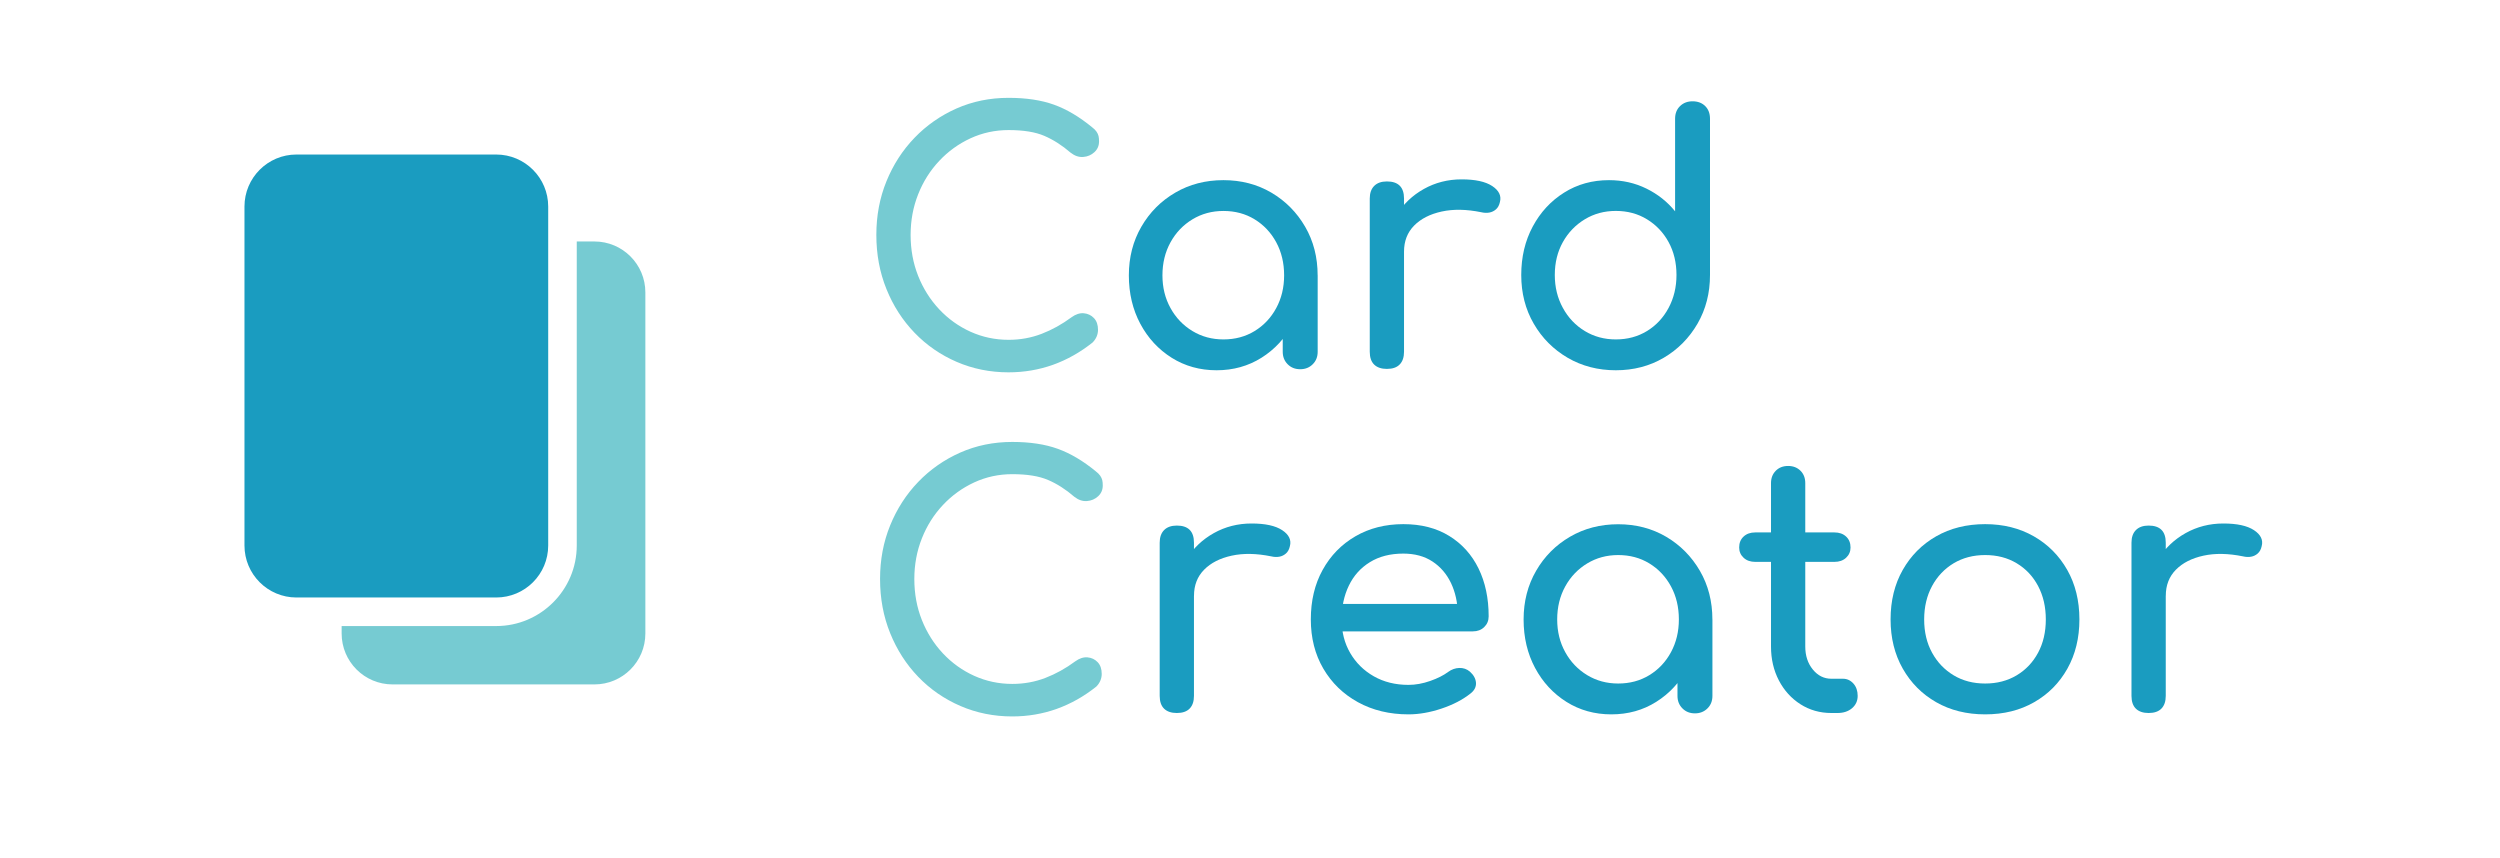
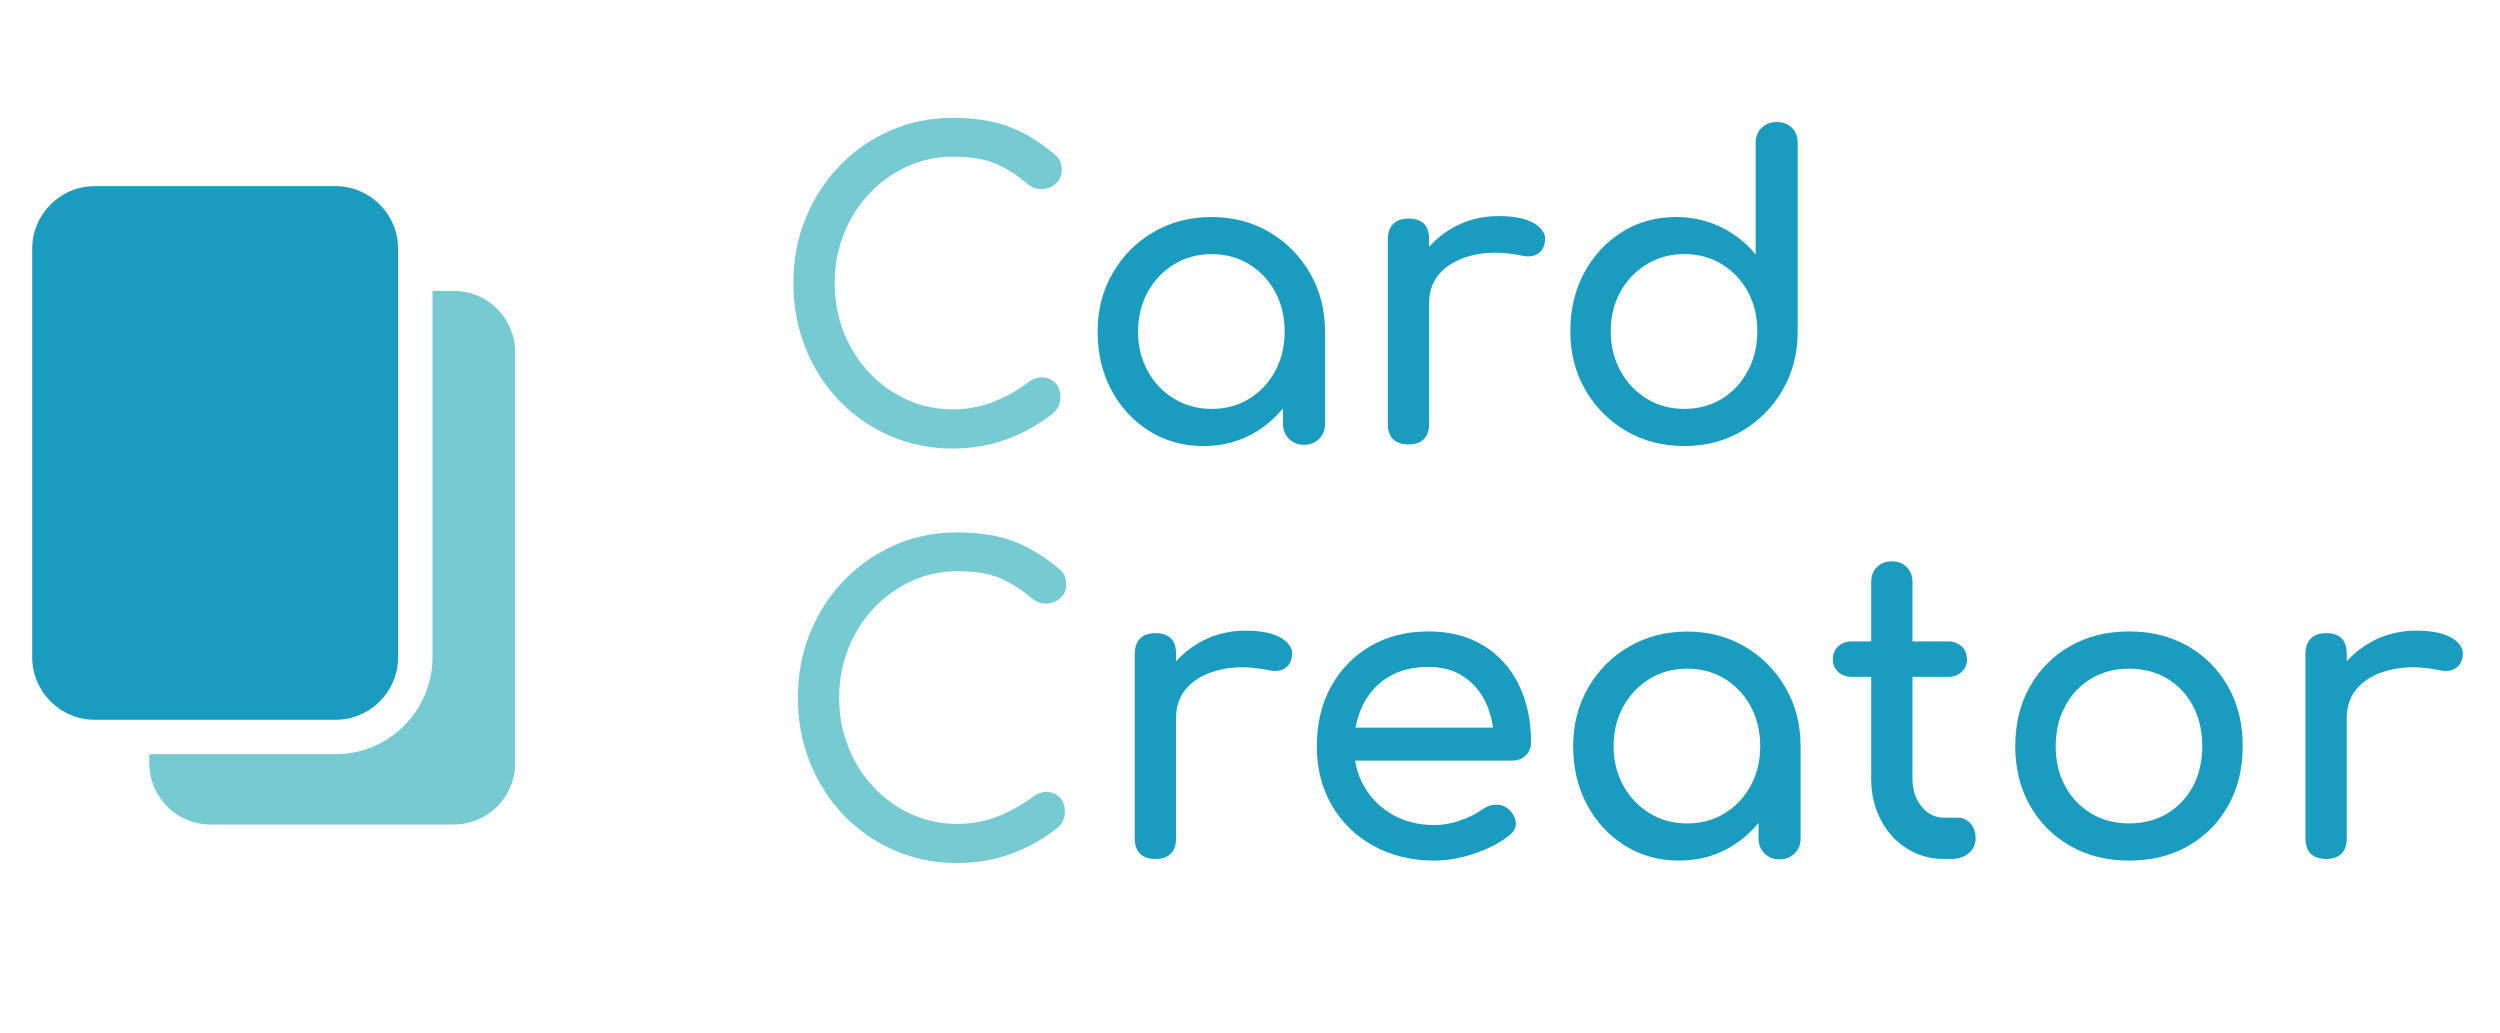
- <svg xmlns="http://www.w3.org/2000/svg" version="1.1" id="Capa_1" x="0px" y="0px" viewBox="0 0 700.38 240.16" style="enable-background:new 0 0 700.38 240.16;" xml:space="preserve">
-   <style type="text/css">
- 	.st0{fill:#76CBD2;}
- 	.st1{fill:#1A9CC0;}
- </style>
+ <svg xmlns="http://www.w3.org/2000/svg" width="581.38" height="240.16">
+   <style type="text/css">.st0{fill:#76CBD2;}
+ 	.st1{fill:#1A9CC0;}</style>
  <g>
-     <path class="st0" d="M282.56,104.31c-5.18,0-10.03-0.98-14.54-2.93c-4.51-1.95-8.45-4.67-11.81-8.16   c-3.36-3.49-5.99-7.57-7.87-12.24c-1.89-4.67-2.83-9.73-2.83-15.17c0-5.38,0.94-10.38,2.83-15.02c1.89-4.64,4.51-8.7,7.87-12.19   c3.36-3.49,7.28-6.22,11.76-8.21c4.48-1.98,9.34-2.98,14.59-2.98c4.93,0,9.17,0.64,12.72,1.92c3.55,1.28,7.12,3.39,10.7,6.34   c0.51,0.38,0.91,0.78,1.2,1.2c0.29,0.42,0.48,0.83,0.58,1.25c0.1,0.42,0.14,0.91,0.14,1.49c0,1.22-0.43,2.22-1.3,3.02   c-0.86,0.8-1.91,1.25-3.12,1.34c-1.22,0.1-2.4-0.3-3.55-1.2c-2.37-2.05-4.82-3.61-7.34-4.7c-2.53-1.09-5.87-1.63-10.03-1.63   c-3.78,0-7.33,0.77-10.66,2.3c-3.33,1.54-6.26,3.65-8.78,6.34c-2.53,2.69-4.5,5.81-5.9,9.36c-1.41,3.55-2.11,7.34-2.11,11.38   c0,4.1,0.7,7.92,2.11,11.47c1.41,3.55,3.38,6.67,5.9,9.36c2.53,2.69,5.46,4.79,8.78,6.29c3.33,1.5,6.88,2.26,10.66,2.26   c3.26,0,6.35-0.56,9.26-1.68c2.91-1.12,5.71-2.67,8.4-4.66c1.15-0.83,2.29-1.2,3.41-1.1c1.12,0.1,2.06,0.54,2.83,1.34   c0.77,0.8,1.15,1.9,1.15,3.31c0,0.64-0.13,1.26-0.38,1.87c-0.26,0.61-0.64,1.17-1.15,1.68c-3.46,2.75-7.15,4.83-11.09,6.24   C291.05,103.6,286.91,104.31,282.56,104.31z" />
+     <rect fill="none" id="canvas_background" height="242.16" width="583.38" y="-1" x="-1" />
  </g>
  <g>
-     <path class="st1" d="M340.83,103.73c-4.67,0-8.87-1.17-12.58-3.5c-3.71-2.34-6.64-5.5-8.78-9.5c-2.14-4-3.22-8.53-3.22-13.58   c0-5.06,1.17-9.6,3.5-13.63c2.33-4.03,5.5-7.22,9.5-9.55c4-2.34,8.5-3.5,13.49-3.5s9.47,1.17,13.44,3.5   c3.97,2.34,7.12,5.52,9.46,9.55c2.34,4.03,3.5,8.58,3.5,13.63h-3.74c0,5.06-1.07,9.58-3.22,13.58c-2.14,4-5.07,7.17-8.78,9.5   C349.69,102.56,345.5,103.73,340.83,103.73z M342.75,95.09c3.26,0,6.17-0.78,8.74-2.35c2.56-1.57,4.58-3.71,6.05-6.43   c1.47-2.72,2.21-5.77,2.21-9.17c0-3.46-0.74-6.54-2.21-9.26c-1.47-2.72-3.49-4.86-6.05-6.43c-2.56-1.57-5.47-2.35-8.74-2.35   c-3.2,0-6.1,0.78-8.69,2.35c-2.59,1.57-4.64,3.71-6.14,6.43c-1.5,2.72-2.26,5.81-2.26,9.26c0,3.39,0.75,6.45,2.26,9.17   c1.5,2.72,3.55,4.86,6.14,6.43C336.65,94.31,339.55,95.09,342.75,95.09z M364.25,103.44c-1.41,0-2.58-0.46-3.5-1.39   c-0.93-0.93-1.39-2.1-1.39-3.5V83.86l1.82-10.18l7.97,3.46v21.41c0,1.41-0.46,2.58-1.39,3.5   C366.83,102.98,365.66,103.44,364.25,103.44z" />
-     <path class="st1" d="M388.54,103.35c-1.54,0-2.72-0.4-3.55-1.2c-0.83-0.8-1.25-2-1.25-3.6V55.63c0-1.54,0.42-2.72,1.25-3.55   c0.83-0.83,2.02-1.25,3.55-1.25c1.6,0,2.8,0.4,3.6,1.2c0.8,0.8,1.2,2,1.2,3.6v42.91c0,1.54-0.4,2.72-1.2,3.55   C391.34,102.93,390.14,103.35,388.54,103.35z M388.44,70.51c0-3.84,0.94-7.28,2.83-10.32c1.89-3.04,4.43-5.46,7.63-7.25   c3.2-1.79,6.72-2.69,10.56-2.69s6.7,0.62,8.59,1.87c1.89,1.25,2.61,2.74,2.16,4.46c-0.19,0.9-0.56,1.58-1.1,2.06   c-0.54,0.48-1.17,0.78-1.87,0.91c-0.7,0.13-1.47,0.1-2.3-0.1c-4.1-0.83-7.78-0.9-11.04-0.19c-3.26,0.71-5.84,2.02-7.73,3.94   c-1.89,1.92-2.83,4.35-2.83,7.3H388.44z" />
-     <path class="st1" d="M452.67,103.73c-4.99,0-9.49-1.17-13.49-3.5c-4-2.34-7.17-5.52-9.5-9.55c-2.34-4.03-3.5-8.58-3.5-13.63   c0-5.05,1.07-9.58,3.22-13.58c2.14-4,5.07-7.17,8.78-9.5c3.71-2.34,7.9-3.5,12.58-3.5c3.78,0,7.26,0.78,10.46,2.35   c3.2,1.57,5.89,3.7,8.06,6.38V33.27c0-1.47,0.46-2.65,1.39-3.55c0.93-0.9,2.1-1.34,3.5-1.34c1.47,0,2.66,0.45,3.55,1.34   c0.9,0.9,1.34,2.08,1.34,3.55v43.78c0,5.06-1.17,9.6-3.5,13.63c-2.34,4.03-5.49,7.22-9.46,9.55   C462.14,102.56,457.66,103.73,452.67,103.73z M452.67,95.09c3.26,0,6.17-0.78,8.74-2.35c2.56-1.57,4.58-3.73,6.05-6.48   c1.47-2.75,2.21-5.82,2.21-9.22c0-3.46-0.74-6.53-2.21-9.22c-1.47-2.69-3.49-4.81-6.05-6.38c-2.56-1.57-5.47-2.35-8.74-2.35   c-3.2,0-6.1,0.78-8.69,2.35c-2.59,1.57-4.64,3.7-6.14,6.38c-1.5,2.69-2.26,5.76-2.26,9.22c0,3.39,0.75,6.47,2.26,9.22   c1.5,2.75,3.55,4.91,6.14,6.48C446.57,94.31,449.47,95.09,452.67,95.09z" />
+     <g id="svg_1">
+       <path id="svg_2" d="m221.56,104.31c-5.18,0 -10.03,-0.98 -14.54,-2.93c-4.51,-1.95 -8.45,-4.67 -11.81,-8.16c-3.36,-3.49 -5.99,-7.57 -7.87,-12.24c-1.89,-4.67 -2.83,-9.73 -2.83,-15.17c0,-5.38 0.94,-10.38 2.83,-15.02c1.89,-4.64 4.51,-8.7 7.87,-12.19c3.36,-3.49 7.28,-6.22 11.76,-8.21c4.48,-1.98 9.34,-2.98 14.59,-2.98c4.93,0 9.17,0.64 12.72,1.92c3.55,1.28 7.12,3.39 10.7,6.34c0.51,0.38 0.91,0.78 1.2,1.2c0.29,0.42 0.48,0.83 0.58,1.25c0.1,0.42 0.14,0.91 0.14,1.49c0,1.22 -0.43,2.22 -1.3,3.02c-0.86,0.8 -1.91,1.25 -3.12,1.34c-1.22,0.1 -2.4,-0.3 -3.55,-1.2c-2.37,-2.05 -4.82,-3.61 -7.34,-4.7c-2.53,-1.09 -5.87,-1.63 -10.03,-1.63c-3.78,0 -7.33,0.77 -10.66,2.3c-3.33,1.54 -6.26,3.65 -8.78,6.34c-2.53,2.69 -4.5,5.81 -5.9,9.36c-1.41,3.55 -2.11,7.34 -2.11,11.38c0,4.1 0.7,7.92 2.11,11.47c1.41,3.55 3.38,6.67 5.9,9.36c2.53,2.69 5.46,4.79 8.78,6.29c3.33,1.5 6.88,2.26 10.66,2.26c3.26,0 6.35,-0.56 9.26,-1.68c2.91,-1.12 5.71,-2.67 8.4,-4.66c1.15,-0.83 2.29,-1.2 3.41,-1.1c1.12,0.1 2.06,0.54 2.83,1.34c0.77,0.8 1.15,1.9 1.15,3.31c0,0.64 -0.13,1.26 -0.38,1.87c-0.26,0.61 -0.64,1.17 -1.15,1.68c-3.46,2.75 -7.15,4.83 -11.09,6.24c-3.94,1.4 -8.08,2.11 -12.43,2.11z" class="st0" />
+     </g>
+     <g id="svg_3">
+       <path id="svg_4" d="m279.83,103.73c-4.67,0 -8.87,-1.17 -12.58,-3.5c-3.71,-2.34 -6.64,-5.5 -8.78,-9.5c-2.14,-4 -3.22,-8.53 -3.22,-13.58c0,-5.06 1.17,-9.6 3.5,-13.63c2.33,-4.03 5.5,-7.22 9.5,-9.55c4,-2.34 8.5,-3.5 13.49,-3.5s9.47,1.17 13.44,3.5c3.97,2.34 7.12,5.52 9.46,9.55c2.34,4.03 3.5,8.58 3.5,13.63l-3.74,0c0,5.06 -1.07,9.58 -3.22,13.58c-2.14,4 -5.07,7.17 -8.78,9.5c-3.71,2.33 -7.9,3.5 -12.57,3.5zm1.92,-8.64c3.26,0 6.17,-0.78 8.74,-2.35c2.56,-1.57 4.58,-3.71 6.05,-6.43c1.47,-2.72 2.21,-5.77 2.21,-9.17c0,-3.46 -0.74,-6.54 -2.21,-9.26c-1.47,-2.72 -3.49,-4.86 -6.05,-6.43c-2.56,-1.57 -5.47,-2.35 -8.74,-2.35c-3.2,0 -6.1,0.78 -8.69,2.35c-2.59,1.57 -4.64,3.71 -6.14,6.43c-1.5,2.72 -2.26,5.81 -2.26,9.26c0,3.39 0.75,6.45 2.26,9.17c1.5,2.72 3.55,4.86 6.14,6.43c2.59,1.57 5.49,2.35 8.69,2.35zm21.5,8.35c-1.41,0 -2.58,-0.46 -3.5,-1.39c-0.93,-0.93 -1.39,-2.1 -1.39,-3.5l0,-14.69l1.82,-10.18l7.97,3.46l0,21.41c0,1.41 -0.46,2.58 -1.39,3.5c-0.93,0.93 -2.1,1.39 -3.51,1.39z" class="st1" />
+       <path id="svg_5" d="m327.54,103.35c-1.54,0 -2.72,-0.4 -3.55,-1.2c-0.83,-0.8 -1.25,-2 -1.25,-3.6l0,-42.92c0,-1.54 0.42,-2.72 1.25,-3.55c0.83,-0.83 2.02,-1.25 3.55,-1.25c1.6,0 2.8,0.4 3.6,1.2c0.8,0.8 1.2,2 1.2,3.6l0,42.91c0,1.54 -0.4,2.72 -1.2,3.55c-0.8,0.84 -2,1.26 -3.6,1.26zm-0.1,-32.84c0,-3.84 0.94,-7.28 2.83,-10.32c1.89,-3.04 4.43,-5.46 7.63,-7.25c3.2,-1.79 6.72,-2.69 10.56,-2.69s6.7,0.62 8.59,1.87c1.89,1.25 2.61,2.74 2.16,4.46c-0.19,0.9 -0.56,1.58 -1.1,2.06c-0.54,0.48 -1.17,0.78 -1.87,0.91c-0.7,0.13 -1.47,0.1 -2.3,-0.1c-4.1,-0.83 -7.78,-0.9 -11.04,-0.19c-3.26,0.71 -5.84,2.02 -7.73,3.94c-1.89,1.92 -2.83,4.35 -2.83,7.3l-4.9,0l0,0.01z" class="st1" />
+       <path id="svg_6" d="m391.67,103.73c-4.99,0 -9.49,-1.17 -13.49,-3.5c-4,-2.34 -7.17,-5.52 -9.5,-9.55c-2.34,-4.03 -3.5,-8.58 -3.5,-13.63c0,-5.05 1.07,-9.58 3.22,-13.58c2.14,-4 5.07,-7.17 8.78,-9.5c3.71,-2.34 7.9,-3.5 12.58,-3.5c3.78,0 7.26,0.78 10.46,2.35c3.2,1.57 5.89,3.7 8.06,6.38l0,-25.93c0,-1.47 0.46,-2.65 1.39,-3.55c0.93,-0.9 2.1,-1.34 3.5,-1.34c1.47,0 2.66,0.45 3.55,1.34c0.9,0.9 1.34,2.08 1.34,3.55l0,43.78c0,5.06 -1.17,9.6 -3.5,13.63c-2.34,4.03 -5.49,7.22 -9.46,9.55c-3.96,2.33 -8.44,3.5 -13.43,3.5zm0,-8.64c3.26,0 6.17,-0.78 8.74,-2.35c2.56,-1.57 4.58,-3.73 6.05,-6.48c1.47,-2.75 2.21,-5.82 2.21,-9.22c0,-3.46 -0.74,-6.53 -2.21,-9.22c-1.47,-2.69 -3.49,-4.81 -6.05,-6.38c-2.56,-1.57 -5.47,-2.35 -8.74,-2.35c-3.2,0 -6.1,0.78 -8.69,2.35c-2.59,1.57 -4.64,3.7 -6.14,6.38c-1.5,2.69 -2.26,5.76 -2.26,9.22c0,3.39 0.75,6.47 2.26,9.22c1.5,2.75 3.55,4.91 6.14,6.48c2.59,1.57 5.49,2.35 8.69,2.35z" class="st1" />
+     </g>
+     <g id="svg_7">
+       <path id="svg_8" d="m222.6,200.71c-5.18,0 -10.03,-0.98 -14.54,-2.93c-4.51,-1.95 -8.45,-4.67 -11.81,-8.16c-3.36,-3.49 -5.98,-7.57 -7.87,-12.24c-1.89,-4.67 -2.83,-9.73 -2.83,-15.17c0,-5.38 0.94,-10.38 2.83,-15.02c1.89,-4.64 4.51,-8.7 7.87,-12.19c3.36,-3.49 7.28,-6.22 11.76,-8.21c4.48,-1.98 9.34,-2.98 14.59,-2.98c4.93,0 9.17,0.64 12.72,1.92c3.55,1.28 7.12,3.39 10.7,6.34c0.51,0.38 0.91,0.79 1.2,1.2c0.29,0.42 0.48,0.83 0.58,1.25c0.1,0.42 0.14,0.91 0.14,1.49c0,1.22 -0.43,2.22 -1.3,3.02c-0.86,0.8 -1.91,1.25 -3.12,1.34c-1.22,0.1 -2.4,-0.3 -3.55,-1.2c-2.37,-2.05 -4.82,-3.62 -7.34,-4.7c-2.53,-1.09 -5.87,-1.63 -10.03,-1.63c-3.78,0 -7.33,0.77 -10.66,2.3c-3.33,1.54 -6.26,3.65 -8.78,6.34c-2.53,2.69 -4.5,5.81 -5.9,9.36c-1.41,3.55 -2.11,7.34 -2.11,11.38c0,4.1 0.7,7.92 2.11,11.47c1.41,3.55 3.38,6.67 5.9,9.36c2.53,2.69 5.46,4.79 8.78,6.29c3.33,1.5 6.88,2.26 10.66,2.26c3.26,0 6.35,-0.56 9.26,-1.68c2.91,-1.12 5.71,-2.67 8.4,-4.66c1.15,-0.83 2.29,-1.2 3.41,-1.1c1.12,0.1 2.06,0.54 2.83,1.34c0.77,0.8 1.15,1.9 1.15,3.31c0,0.64 -0.13,1.26 -0.38,1.87c-0.26,0.61 -0.64,1.17 -1.15,1.68c-3.46,2.75 -7.15,4.83 -11.09,6.24c-3.94,1.4 -8.08,2.11 -12.43,2.11z" class="st0" />
+     </g>
+     <g id="svg_9">
+       <path id="svg_10" d="m268.69,199.75c-1.54,0 -2.72,-0.4 -3.55,-1.2c-0.83,-0.8 -1.25,-2 -1.25,-3.6l0,-42.91c0,-1.54 0.42,-2.72 1.25,-3.55c0.83,-0.83 2.02,-1.25 3.55,-1.25c1.6,0 2.8,0.4 3.6,1.2c0.8,0.8 1.2,2 1.2,3.6l0,42.91c0,1.54 -0.4,2.72 -1.2,3.55c-0.8,0.83 -2,1.25 -3.6,1.25zm-0.09,-32.83c0,-3.84 0.94,-7.28 2.83,-10.32c1.89,-3.04 4.43,-5.46 7.63,-7.25c3.2,-1.79 6.72,-2.69 10.56,-2.69s6.7,0.62 8.59,1.87c1.89,1.25 2.61,2.74 2.16,4.46c-0.19,0.9 -0.56,1.58 -1.1,2.06c-0.54,0.48 -1.17,0.79 -1.87,0.91c-0.7,0.13 -1.47,0.1 -2.3,-0.1c-4.1,-0.83 -7.78,-0.9 -11.04,-0.19c-3.26,0.71 -5.84,2.02 -7.73,3.94c-1.89,1.92 -2.83,4.35 -2.83,7.3l-4.9,0l0,0.01z" class="st1" />
+       <path id="svg_11" d="m333.59,200.13c-5.31,0 -10.03,-1.14 -14.16,-3.41c-4.13,-2.27 -7.36,-5.41 -9.7,-9.41c-2.34,-4 -3.5,-8.59 -3.5,-13.78c0,-5.25 1.1,-9.87 3.31,-13.87c2.21,-4 5.26,-7.14 9.17,-9.41c3.9,-2.27 8.38,-3.41 13.44,-3.41c4.99,0 9.28,1.1 12.86,3.31c3.58,2.21 6.32,5.25 8.21,9.12c1.89,3.87 2.83,8.34 2.83,13.39c0,1.22 -0.42,2.22 -1.25,3.02c-0.83,0.8 -1.89,1.2 -3.17,1.2l-38.69,0l0,-7.68l38.4,0l-3.94,2.69c-0.06,-3.2 -0.71,-6.06 -1.92,-8.59c-1.22,-2.53 -2.94,-4.53 -5.18,-6c-2.24,-1.47 -4.96,-2.21 -8.16,-2.21c-3.65,0 -6.77,0.8 -9.36,2.4c-2.59,1.6 -4.56,3.79 -5.9,6.58c-1.34,2.78 -2.02,5.94 -2.02,9.46c0,3.52 0.8,6.66 2.4,9.41c1.6,2.75 3.81,4.93 6.62,6.53c2.82,1.6 6.05,2.4 9.7,2.4c1.98,0 4.02,-0.37 6.1,-1.1c2.08,-0.73 3.76,-1.58 5.04,-2.54c0.96,-0.7 2,-1.07 3.12,-1.1c1.12,-0.03 2.09,0.3 2.93,1.01c1.09,0.96 1.66,2.02 1.73,3.17c0.06,1.15 -0.45,2.14 -1.54,2.98c-2.18,1.73 -4.88,3.14 -8.11,4.22c-3.23,1.08 -6.32,1.62 -9.26,1.62z" class="st1" />
+       <path id="svg_12" d="m390.42,200.13c-4.67,0 -8.87,-1.17 -12.58,-3.5c-3.71,-2.34 -6.64,-5.5 -8.78,-9.5c-2.14,-4 -3.22,-8.53 -3.22,-13.58c0,-5.06 1.17,-9.6 3.5,-13.63c2.33,-4.03 5.5,-7.22 9.5,-9.55c4,-2.33 8.5,-3.5 13.49,-3.5s9.47,1.17 13.44,3.5c3.97,2.34 7.12,5.52 9.46,9.55c2.34,4.03 3.5,8.58 3.5,13.63l-3.74,0c0,5.06 -1.07,9.58 -3.22,13.58c-2.14,4 -5.07,7.17 -8.78,9.5c-3.71,2.34 -7.9,3.5 -12.57,3.5zm1.92,-8.64c3.26,0 6.17,-0.78 8.74,-2.35c2.56,-1.57 4.58,-3.71 6.05,-6.43c1.47,-2.72 2.21,-5.78 2.21,-9.17c0,-3.46 -0.74,-6.54 -2.21,-9.26c-1.47,-2.72 -3.49,-4.86 -6.05,-6.43c-2.56,-1.57 -5.47,-2.35 -8.74,-2.35c-3.2,0 -6.1,0.78 -8.69,2.35c-2.59,1.57 -4.64,3.71 -6.14,6.43c-1.5,2.72 -2.26,5.81 -2.26,9.26c0,3.39 0.75,6.45 2.26,9.17c1.5,2.72 3.55,4.86 6.14,6.43c2.59,1.57 5.49,2.35 8.69,2.35zm21.5,8.36c-1.41,0 -2.58,-0.46 -3.5,-1.39c-0.93,-0.93 -1.39,-2.1 -1.39,-3.5l0,-14.69l1.82,-10.18l7.97,3.46l0,21.41c0,1.41 -0.46,2.58 -1.39,3.5c-0.93,0.92 -2.1,1.39 -3.51,1.39z" class="st1" />
+       <path id="svg_13" d="m430.74,157.41c-1.34,0 -2.43,-0.38 -3.26,-1.15c-0.83,-0.77 -1.25,-1.73 -1.25,-2.88c0,-1.28 0.42,-2.3 1.25,-3.07c0.83,-0.77 1.92,-1.15 3.26,-1.15l22.18,0c1.34,0 2.43,0.38 3.26,1.15c0.83,0.77 1.25,1.79 1.25,3.07c0,1.15 -0.42,2.11 -1.25,2.88c-0.83,0.77 -1.92,1.15 -3.26,1.15l-22.18,0zm21.31,42.34c-3.2,0 -6.08,-0.82 -8.64,-2.45s-4.58,-3.86 -6.05,-6.67c-1.47,-2.82 -2.21,-5.98 -2.21,-9.5l0,-45.79c0,-1.41 0.45,-2.56 1.34,-3.46c0.9,-0.9 2.05,-1.34 3.46,-1.34c1.41,0 2.56,0.45 3.46,1.34c0.9,0.9 1.34,2.05 1.34,3.46l0,45.79c0,2.56 0.7,4.7 2.11,6.43c1.41,1.73 3.14,2.59 5.18,2.59l3.26,0c1.15,0 2.13,0.45 2.93,1.34c0.8,0.9 1.2,2.05 1.2,3.46c0,1.41 -0.53,2.56 -1.58,3.46c-1.06,0.9 -2.42,1.34 -4.08,1.34l-1.72,0z" class="st1" />
+       <path id="svg_14" d="m495.15,200.13c-5.18,0 -9.76,-1.14 -13.73,-3.41c-3.97,-2.27 -7.09,-5.41 -9.36,-9.41c-2.27,-4 -3.41,-8.59 -3.41,-13.78c0,-5.25 1.14,-9.87 3.41,-13.87c2.27,-4 5.39,-7.14 9.36,-9.41c3.97,-2.27 8.54,-3.41 13.73,-3.41c5.12,0 9.66,1.14 13.63,3.41c3.97,2.27 7.09,5.41 9.36,9.41c2.27,4 3.41,8.63 3.41,13.87c0,5.18 -1.12,9.78 -3.36,13.78c-2.24,4 -5.34,7.14 -9.31,9.41c-3.97,2.28 -8.54,3.41 -13.73,3.41zm0,-8.64c3.33,0 6.27,-0.77 8.83,-2.3c2.56,-1.54 4.56,-3.65 6,-6.34c1.44,-2.69 2.16,-5.79 2.16,-9.31c0,-3.52 -0.72,-6.64 -2.16,-9.36c-1.44,-2.72 -3.44,-4.85 -6,-6.38c-2.56,-1.54 -5.5,-2.3 -8.83,-2.3c-3.33,0 -6.27,0.77 -8.83,2.3c-2.56,1.54 -4.58,3.66 -6.05,6.38c-1.47,2.72 -2.21,5.84 -2.21,9.36c0,3.52 0.73,6.62 2.21,9.31c1.47,2.69 3.49,4.8 6.05,6.34c2.56,1.54 5.5,2.3 8.83,2.3z" class="st1" />
+       <path id="svg_15" d="m540.94,199.75c-1.54,0 -2.72,-0.4 -3.55,-1.2c-0.83,-0.8 -1.25,-2 -1.25,-3.6l0,-42.91c0,-1.54 0.42,-2.72 1.25,-3.55c0.83,-0.83 2.02,-1.25 3.55,-1.25c1.6,0 2.8,0.4 3.6,1.2c0.8,0.8 1.2,2 1.2,3.6l0,42.91c0,1.54 -0.4,2.72 -1.2,3.55c-0.8,0.83 -2,1.25 -3.6,1.25zm-0.09,-32.83c0,-3.84 0.94,-7.28 2.83,-10.32c1.89,-3.04 4.43,-5.46 7.63,-7.25c3.2,-1.79 6.72,-2.69 10.56,-2.69s6.7,0.62 8.59,1.87c1.89,1.25 2.61,2.74 2.16,4.46c-0.19,0.9 -0.56,1.58 -1.1,2.06c-0.54,0.48 -1.17,0.79 -1.87,0.91c-0.7,0.13 -1.47,0.1 -2.3,-0.1c-4.1,-0.83 -7.78,-0.9 -11.04,-0.19c-3.26,0.71 -5.84,2.02 -7.73,3.94c-1.89,1.92 -2.83,4.35 -2.83,7.3l-4.9,0l0,0.01z" class="st1" />
+     </g>
+     <path id="svg_16" d="m119.8,81.92l0,95.55c0,7.89 -6.39,14.27 -14.27,14.27l-56.55,0c-7.88,0 -14.27,-6.38 -14.27,-14.27l0,-2.08l43.3,0c12.45,0 22.57,-10.13 22.57,-22.57l0,-85.17l4.95,0c7.88,0 14.27,6.39 14.27,14.27z" class="st0" />
+     <path id="svg_17" d="m92.58,57.86l0,94.96c0,8.05 -6.52,14.57 -14.57,14.57l-55.96,0c-8.04,0 -14.56,-6.52 -14.56,-14.57l0,-94.96c0,-8.04 6.52,-14.57 14.56,-14.57l55.96,0c8.05,0 14.57,6.54 14.57,14.57z" class="st1" />
  </g>
-   <g>
-     <path class="st0" d="M283.6,200.71c-5.18,0-10.03-0.98-14.54-2.93c-4.51-1.95-8.45-4.67-11.81-8.16   c-3.36-3.49-5.98-7.57-7.87-12.24c-1.89-4.67-2.83-9.73-2.83-15.17c0-5.38,0.94-10.38,2.83-15.02c1.89-4.64,4.51-8.7,7.87-12.19   c3.36-3.49,7.28-6.22,11.76-8.21c4.48-1.98,9.34-2.98,14.59-2.98c4.93,0,9.17,0.64,12.72,1.92c3.55,1.28,7.12,3.39,10.7,6.34   c0.51,0.38,0.91,0.79,1.2,1.2c0.29,0.42,0.48,0.83,0.58,1.25c0.1,0.42,0.14,0.91,0.14,1.49c0,1.22-0.43,2.22-1.3,3.02   c-0.86,0.8-1.91,1.25-3.12,1.34c-1.22,0.1-2.4-0.3-3.55-1.2c-2.37-2.05-4.82-3.62-7.34-4.7c-2.53-1.09-5.87-1.63-10.03-1.63   c-3.78,0-7.33,0.77-10.66,2.3c-3.33,1.54-6.26,3.65-8.78,6.34c-2.53,2.69-4.5,5.81-5.9,9.36c-1.41,3.55-2.11,7.34-2.11,11.38   c0,4.1,0.7,7.92,2.11,11.47c1.41,3.55,3.38,6.67,5.9,9.36c2.53,2.69,5.46,4.79,8.78,6.29c3.33,1.5,6.88,2.26,10.66,2.26   c3.26,0,6.35-0.56,9.26-1.68c2.91-1.12,5.71-2.67,8.4-4.66c1.15-0.83,2.29-1.2,3.41-1.1c1.12,0.1,2.06,0.54,2.83,1.34   c0.77,0.8,1.15,1.9,1.15,3.31c0,0.64-0.13,1.26-0.38,1.87c-0.26,0.61-0.64,1.17-1.15,1.68c-3.46,2.75-7.15,4.83-11.09,6.24   C292.09,200,287.95,200.71,283.6,200.71z" />
-   </g>
-   <g>
-     <path class="st1" d="M329.69,199.75c-1.54,0-2.72-0.4-3.55-1.2c-0.83-0.8-1.25-2-1.25-3.6v-42.91c0-1.54,0.42-2.72,1.25-3.55   c0.83-0.83,2.02-1.25,3.55-1.25c1.6,0,2.8,0.4,3.6,1.2c0.8,0.8,1.2,2,1.2,3.6v42.91c0,1.54-0.4,2.72-1.2,3.55   C332.49,199.33,331.29,199.75,329.69,199.75z M329.6,166.92c0-3.84,0.94-7.28,2.83-10.32c1.89-3.04,4.43-5.46,7.63-7.25   c3.2-1.79,6.72-2.69,10.56-2.69s6.7,0.62,8.59,1.87c1.89,1.25,2.61,2.74,2.16,4.46c-0.19,0.9-0.56,1.58-1.1,2.06   c-0.54,0.48-1.17,0.79-1.87,0.91c-0.7,0.13-1.47,0.1-2.3-0.1c-4.1-0.83-7.78-0.9-11.04-0.19c-3.26,0.71-5.84,2.02-7.73,3.94   c-1.89,1.92-2.83,4.35-2.83,7.3H329.6z" />
-     <path class="st1" d="M394.59,200.13c-5.31,0-10.03-1.14-14.16-3.41c-4.13-2.27-7.36-5.41-9.7-9.41c-2.34-4-3.5-8.59-3.5-13.78   c0-5.25,1.1-9.87,3.31-13.87c2.21-4,5.26-7.14,9.17-9.41c3.9-2.27,8.38-3.41,13.44-3.41c4.99,0,9.28,1.1,12.86,3.31   c3.58,2.21,6.32,5.25,8.21,9.12c1.89,3.87,2.83,8.34,2.83,13.39c0,1.22-0.42,2.22-1.25,3.02c-0.83,0.8-1.89,1.2-3.17,1.2h-38.69   v-7.68h38.4l-3.94,2.69c-0.06-3.2-0.71-6.06-1.92-8.59c-1.22-2.53-2.94-4.53-5.18-6c-2.24-1.47-4.96-2.21-8.16-2.21   c-3.65,0-6.77,0.8-9.36,2.4c-2.59,1.6-4.56,3.79-5.9,6.58c-1.34,2.78-2.02,5.94-2.02,9.46c0,3.52,0.8,6.66,2.4,9.41   c1.6,2.75,3.81,4.93,6.62,6.53c2.82,1.6,6.05,2.4,9.7,2.4c1.98,0,4.02-0.37,6.1-1.1c2.08-0.73,3.76-1.58,5.04-2.54   c0.96-0.7,2-1.07,3.12-1.1c1.12-0.03,2.09,0.3,2.93,1.01c1.09,0.96,1.66,2.02,1.73,3.17c0.06,1.15-0.45,2.14-1.54,2.98   c-2.18,1.73-4.88,3.14-8.11,4.22C400.62,199.59,397.53,200.13,394.59,200.13z" />
-     <path class="st1" d="M451.42,200.13c-4.67,0-8.87-1.17-12.58-3.5c-3.71-2.34-6.64-5.5-8.78-9.5c-2.14-4-3.22-8.53-3.22-13.58   c0-5.06,1.17-9.6,3.5-13.63c2.33-4.03,5.5-7.22,9.5-9.55c4-2.33,8.5-3.5,13.49-3.5s9.47,1.17,13.44,3.5   c3.97,2.34,7.12,5.52,9.46,9.55c2.34,4.03,3.5,8.58,3.5,13.63h-3.74c0,5.06-1.07,9.58-3.22,13.58c-2.14,4-5.07,7.17-8.78,9.5   C460.28,198.97,456.09,200.13,451.42,200.13z M453.34,191.49c3.26,0,6.17-0.78,8.74-2.35c2.56-1.57,4.58-3.71,6.05-6.43   c1.47-2.72,2.21-5.78,2.21-9.17c0-3.46-0.74-6.54-2.21-9.26c-1.47-2.72-3.49-4.86-6.05-6.43c-2.56-1.57-5.47-2.35-8.74-2.35   c-3.2,0-6.1,0.78-8.69,2.35c-2.59,1.57-4.64,3.71-6.14,6.43c-1.5,2.72-2.26,5.81-2.26,9.26c0,3.39,0.75,6.45,2.26,9.17   c1.5,2.72,3.55,4.86,6.14,6.43C447.24,190.71,450.14,191.49,453.34,191.49z M474.84,199.85c-1.41,0-2.58-0.46-3.5-1.39   c-0.93-0.93-1.39-2.1-1.39-3.5v-14.69l1.82-10.18l7.97,3.46v21.41c0,1.41-0.46,2.58-1.39,3.5   C477.42,199.38,476.25,199.85,474.84,199.85z" />
-     <path class="st1" d="M491.74,157.41c-1.34,0-2.43-0.38-3.26-1.15c-0.83-0.77-1.25-1.73-1.25-2.88c0-1.28,0.42-2.3,1.25-3.07   c0.83-0.77,1.92-1.15,3.26-1.15h22.18c1.34,0,2.43,0.38,3.26,1.15c0.83,0.77,1.25,1.79,1.25,3.07c0,1.15-0.42,2.11-1.25,2.88   c-0.83,0.77-1.92,1.15-3.26,1.15H491.74z M513.05,199.75c-3.2,0-6.08-0.82-8.64-2.45s-4.58-3.86-6.05-6.67   c-1.47-2.82-2.21-5.98-2.21-9.5v-45.79c0-1.41,0.45-2.56,1.34-3.46c0.9-0.9,2.05-1.34,3.46-1.34c1.41,0,2.56,0.45,3.46,1.34   c0.9,0.9,1.34,2.05,1.34,3.46v45.79c0,2.56,0.7,4.7,2.11,6.43c1.41,1.73,3.14,2.59,5.18,2.59h3.26c1.15,0,2.13,0.45,2.93,1.34   c0.8,0.9,1.2,2.05,1.2,3.46c0,1.41-0.53,2.56-1.58,3.46c-1.06,0.9-2.42,1.34-4.08,1.34H513.05z" />
-     <path class="st1" d="M556.15,200.13c-5.18,0-9.76-1.14-13.73-3.41c-3.97-2.27-7.09-5.41-9.36-9.41c-2.27-4-3.41-8.59-3.41-13.78   c0-5.25,1.14-9.87,3.41-13.87c2.27-4,5.39-7.14,9.36-9.41c3.97-2.27,8.54-3.41,13.73-3.41c5.12,0,9.66,1.14,13.63,3.41   c3.97,2.27,7.09,5.41,9.36,9.41c2.27,4,3.41,8.63,3.41,13.87c0,5.18-1.12,9.78-3.36,13.78c-2.24,4-5.34,7.14-9.31,9.41   C565.91,199,561.34,200.13,556.15,200.13z M556.15,191.49c3.33,0,6.27-0.77,8.83-2.3c2.56-1.54,4.56-3.65,6-6.34   c1.44-2.69,2.16-5.79,2.16-9.31c0-3.52-0.72-6.64-2.16-9.36c-1.44-2.72-3.44-4.85-6-6.38c-2.56-1.54-5.5-2.3-8.83-2.3   c-3.33,0-6.27,0.77-8.83,2.3c-2.56,1.54-4.58,3.66-6.05,6.38c-1.47,2.72-2.21,5.84-2.21,9.36c0,3.52,0.73,6.62,2.21,9.31   c1.47,2.69,3.49,4.8,6.05,6.34C549.88,190.73,552.82,191.49,556.15,191.49z" />
-     <path class="st1" d="M601.94,199.75c-1.54,0-2.72-0.4-3.55-1.2c-0.83-0.8-1.25-2-1.25-3.6v-42.91c0-1.54,0.42-2.72,1.25-3.55   c0.83-0.83,2.02-1.25,3.55-1.25c1.6,0,2.8,0.4,3.6,1.2c0.8,0.8,1.2,2,1.2,3.6v42.91c0,1.54-0.4,2.72-1.2,3.55   C604.74,199.33,603.54,199.75,601.94,199.75z M601.85,166.92c0-3.84,0.94-7.28,2.83-10.32c1.89-3.04,4.43-5.46,7.63-7.25   c3.2-1.79,6.72-2.69,10.56-2.69s6.7,0.62,8.59,1.87c1.89,1.25,2.61,2.74,2.16,4.46c-0.19,0.9-0.56,1.58-1.1,2.06   c-0.54,0.48-1.17,0.79-1.87,0.91c-0.7,0.13-1.47,0.1-2.3-0.1c-4.1-0.83-7.78-0.9-11.04-0.19c-3.26,0.71-5.84,2.02-7.73,3.94   c-1.89,1.92-2.83,4.35-2.83,7.3H601.85z" />
-   </g>
-   <path class="st0" d="M180.8,81.92v95.55c0,7.89-6.39,14.27-14.27,14.27h-56.55c-7.88,0-14.27-6.38-14.27-14.27v-2.08h43.3  c12.45,0,22.57-10.13,22.57-22.57V67.65h4.95C174.41,67.65,180.8,74.04,180.8,81.92z" />
-   <path class="st1" d="M153.58,57.86v94.96c0,8.05-6.52,14.57-14.57,14.57H83.05c-8.04,0-14.56-6.52-14.56-14.57V57.86  c0-8.04,6.52-14.57,14.56-14.57h55.96C147.06,43.29,153.58,49.83,153.58,57.86z" />
</svg>
